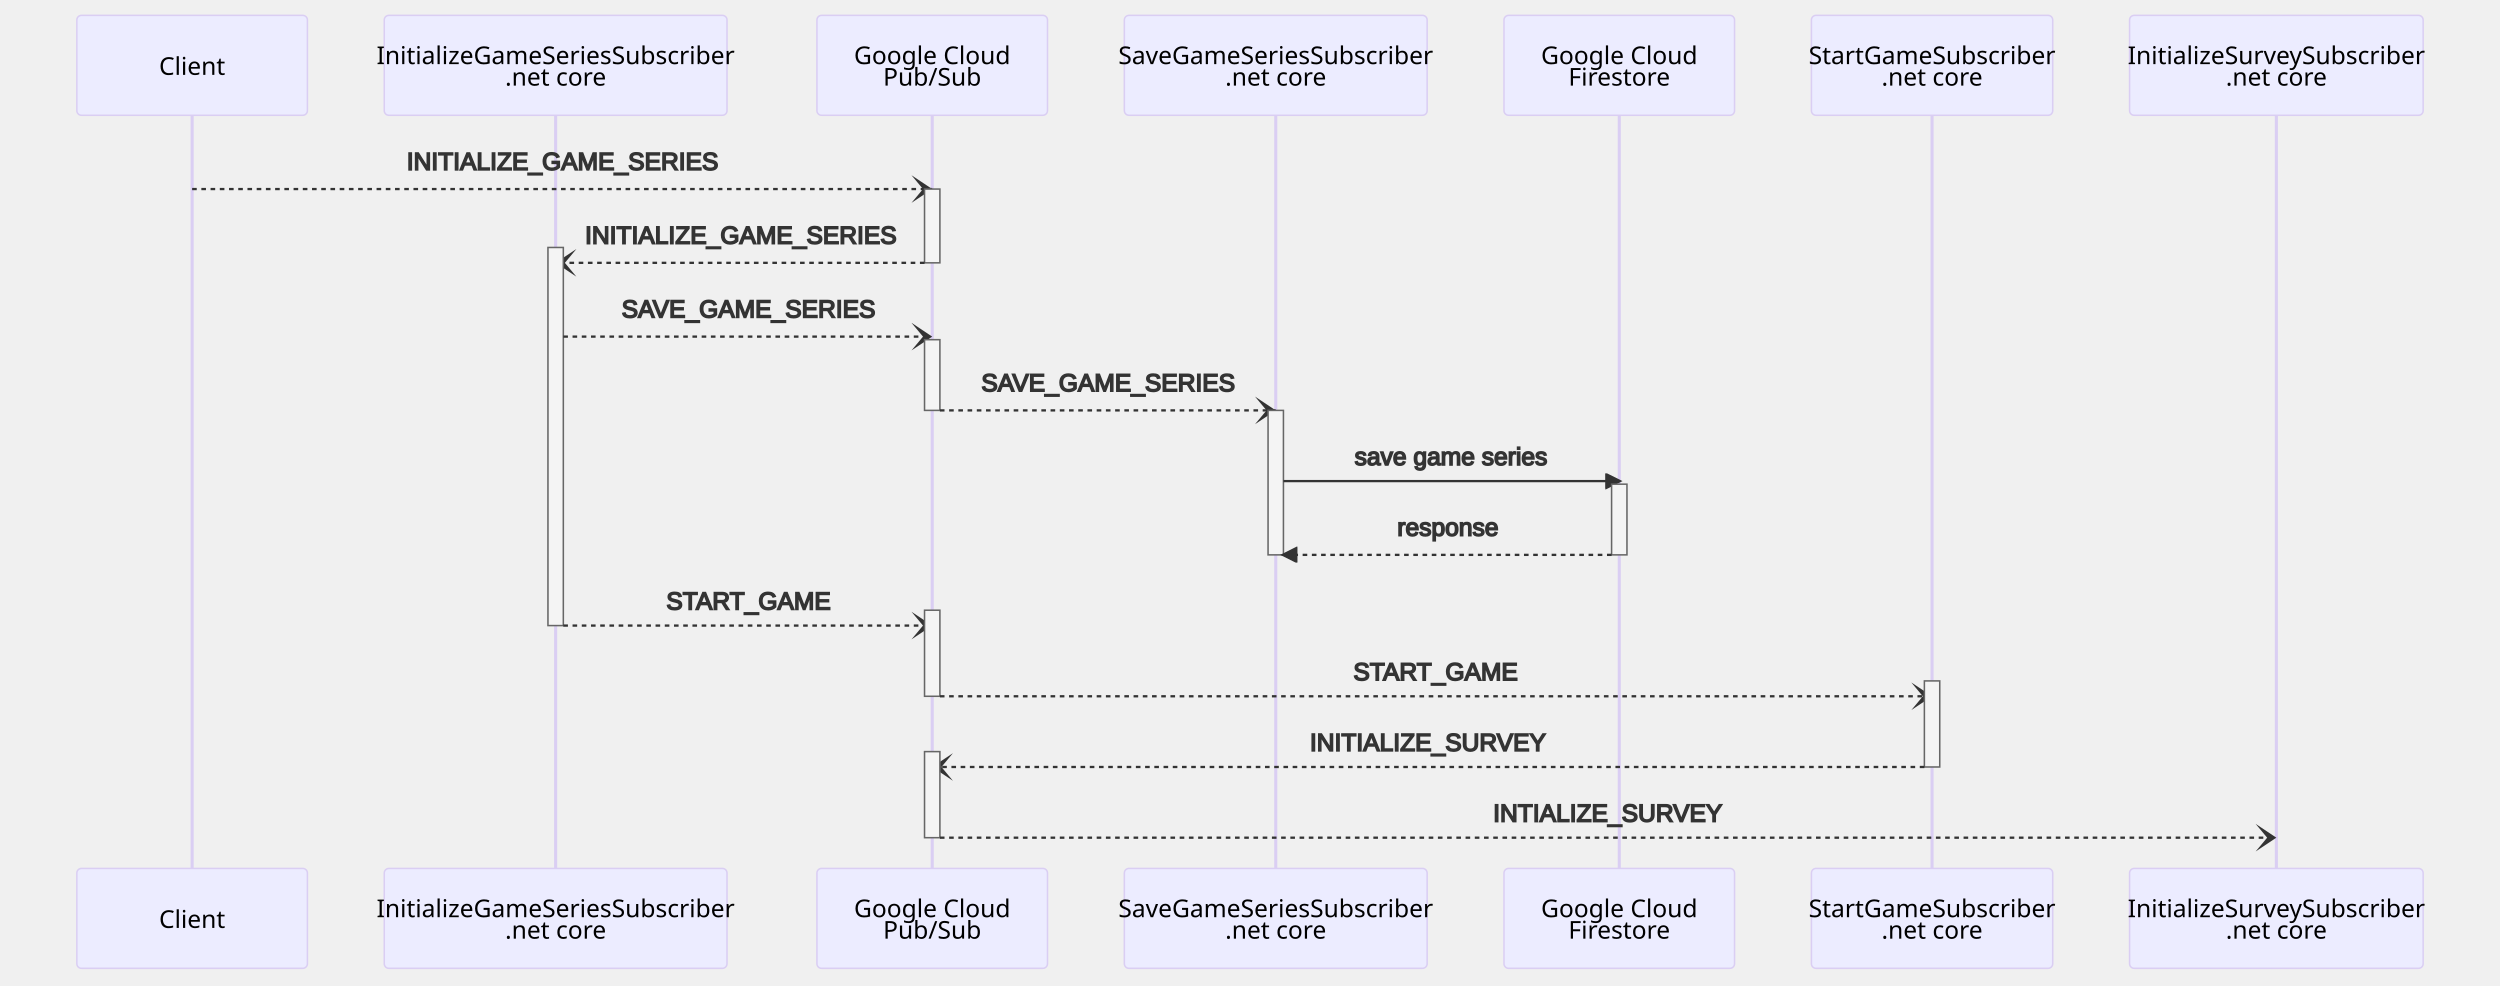
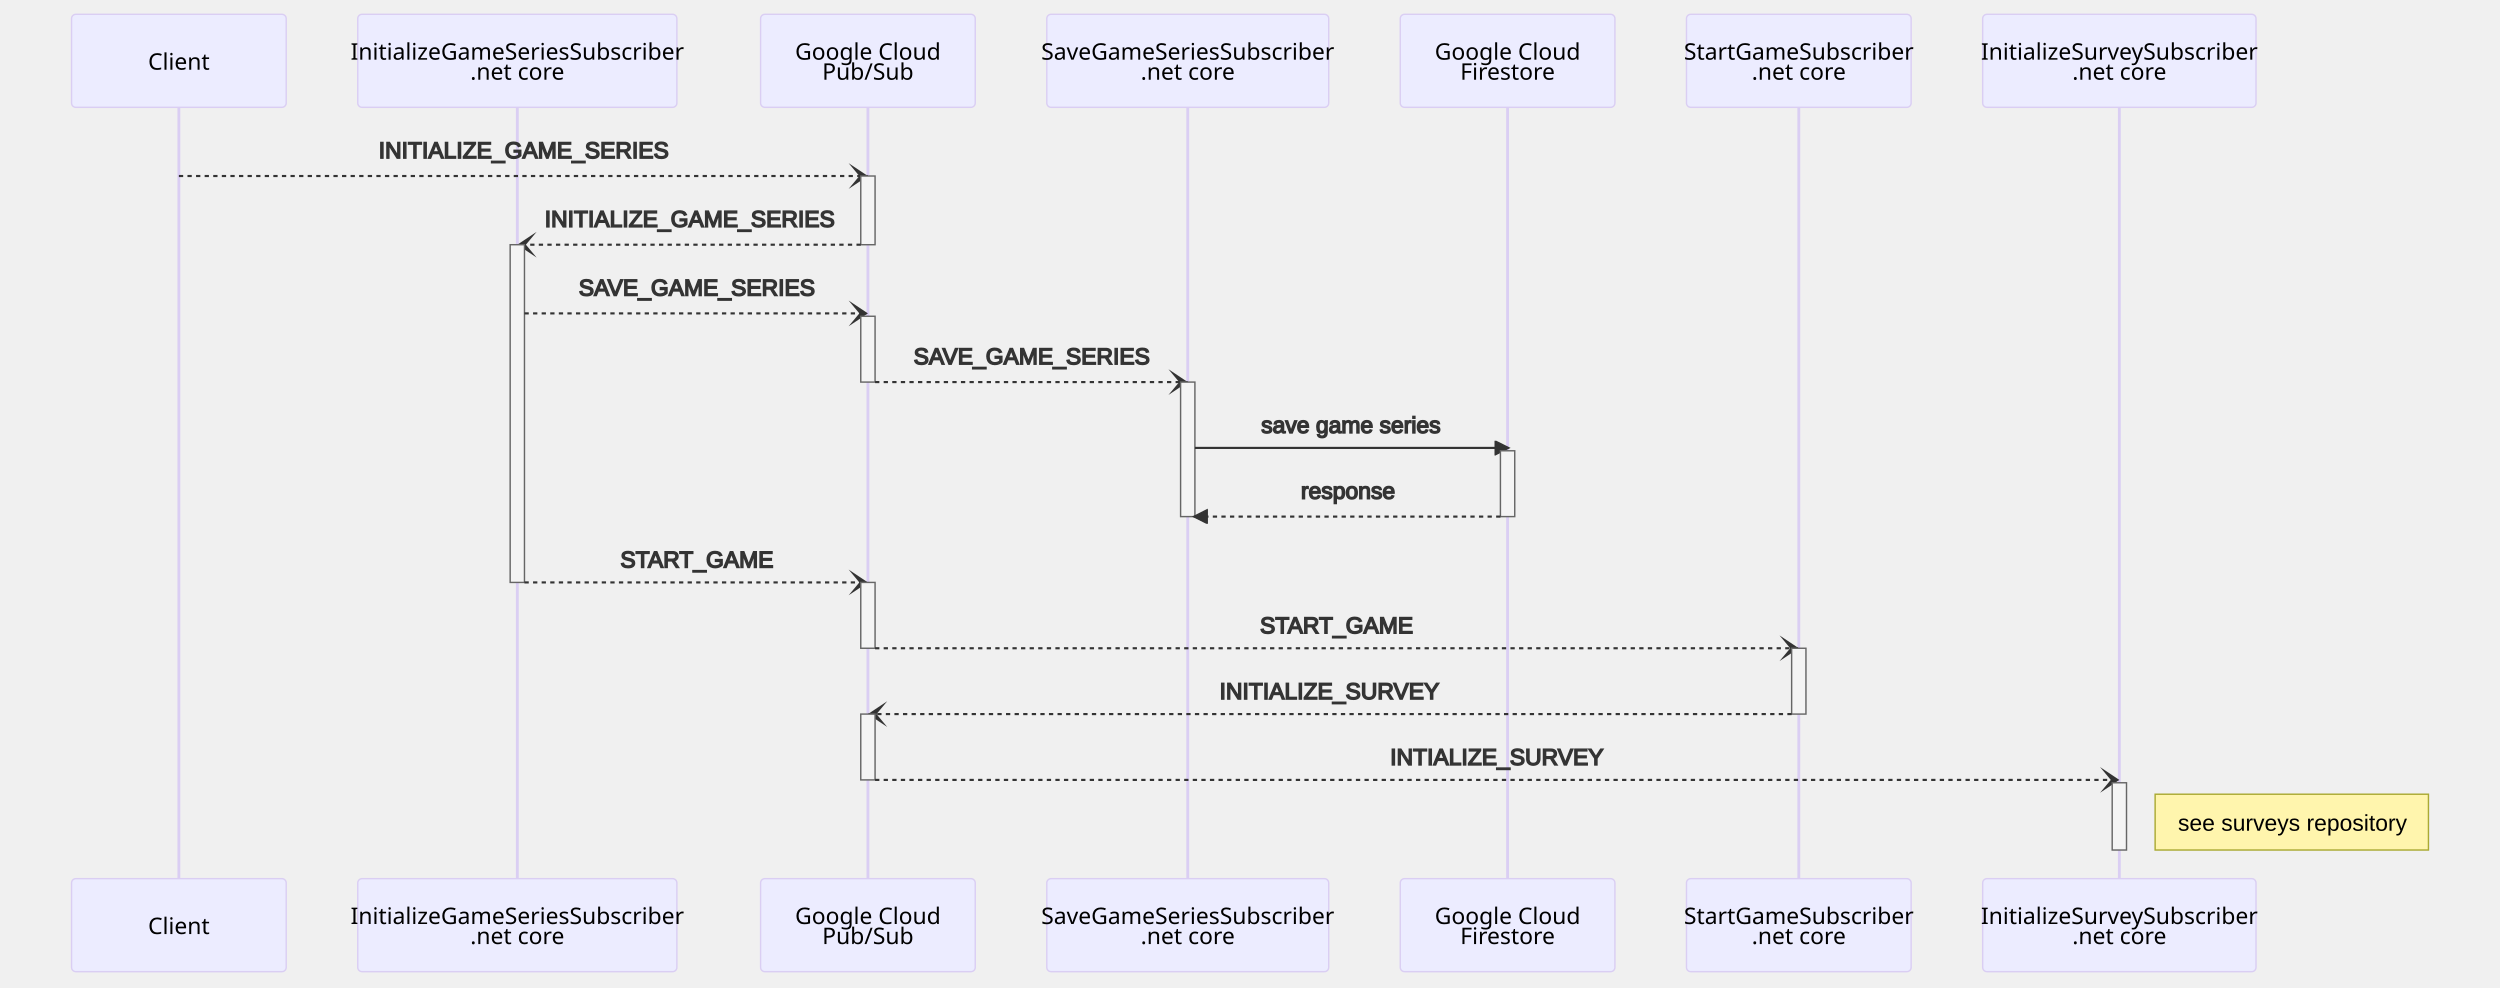
- <svg xmlns="http://www.w3.org/2000/svg" id="graph-div" width="100%" height="641" style="max-width: 1626.5px;" viewBox="-50 -10 1626.5 641">
+ <svg xmlns="http://www.w3.org/2000/svg" id="graph-div" width="100%" height="690" style="max-width: 1747px;" viewBox="-50 -10 1747 690">
  <style>#graph-div {font-family:"trebuchet ms",verdana,arial,sans-serif;font-size:16px;fill:#333;}#graph-div .error-icon{fill:#552222;}#graph-div .error-text{fill:#552222;stroke:#552222;}#graph-div .edge-thickness-normal{stroke-width:2px;}#graph-div .edge-thickness-thick{stroke-width:3.5px;}#graph-div .edge-pattern-solid{stroke-dasharray:0;}#graph-div .edge-pattern-dashed{stroke-dasharray:3;}#graph-div .edge-pattern-dotted{stroke-dasharray:2;}#graph-div .marker{fill:#333333;stroke:#333333;}#graph-div .marker.cross{stroke:#333333;}#graph-div svg{font-family:"trebuchet ms",verdana,arial,sans-serif;font-size:16px;}#graph-div .actor{stroke:hsl(259.626, 59.777%, 87.902%);fill:#ECECFF;}#graph-div text.actor&gt;tspan{fill:black;stroke:none;}#graph-div .actor-line{stroke:grey;}#graph-div .messageLine0{stroke-width:1.5;stroke-dasharray:none;stroke:#333;}#graph-div .messageLine1{stroke-width:1.5;stroke-dasharray:2,2;stroke:#333;}#graph-div #arrowhead path{fill:#333;stroke:#333;}#graph-div .sequenceNumber{fill:white;}#graph-div #sequencenumber{fill:#333;}#graph-div #crosshead path{fill:#333;stroke:#333;}#graph-div .messageText{fill:#333;stroke:#333;}#graph-div .labelBox{stroke:hsl(259.626, 59.777%, 87.902%);fill:#ECECFF;}#graph-div .labelText,#graph-div .labelText&gt;tspan{fill:black;stroke:none;}#graph-div .loopText,#graph-div .loopText&gt;tspan{fill:black;stroke:none;}#graph-div .loopLine{stroke-width:2px;stroke-dasharray:2,2;stroke:hsl(259.626, 59.777%, 87.902%);fill:hsl(259.626, 59.777%, 87.902%);}#graph-div .note{stroke:#aaaa33;fill:#fff5ad;}#graph-div .noteText,#graph-div .noteText&gt;tspan{fill:black;stroke:none;}#graph-div .activation0{fill:#f4f4f4;stroke:#666;}#graph-div .activation1{fill:#f4f4f4;stroke:#666;}#graph-div .activation2{fill:#f4f4f4;stroke:#666;}#graph-div .actorPopupMenu{position:absolute;}#graph-div .actorPopupMenuPanel{position:absolute;fill:#ECECFF;box-shadow:0px 8px 16px 0px rgba(0,0,0,0.2);filter:drop-shadow(3px 5px 2px rgb(0 0 0 / 0.4));}#graph-div .actor-man line{stroke:hsl(259.626, 59.777%, 87.902%);fill:#ECECFF;}#graph-div .actor-man circle,#graph-div line{stroke:hsl(259.626, 59.777%, 87.902%);fill:#ECECFF;stroke-width:2px;}#graph-div :root{--mermaid-font-family:"trebuchet ms",verdana,arial,sans-serif;}</style>
  <g />
  <defs>
    <symbol id="computer" width="24" height="24">
      <path transform="scale(.5)" d="M2 2v13h20v-13h-20zm18 11h-16v-9h16v9zm-10.228 6l.466-1h3.524l.467 1h-4.457zm14.228 3h-24l2-6h2.104l-1.33 4h18.45l-1.297-4h2.073l2 6zm-5-10h-14v-7h14v7z" />
    </symbol>
  </defs>
  <defs>
    <symbol id="database" fill-rule="evenodd" clip-rule="evenodd">
      <path transform="scale(.5)" d="M12.258.001l.256.004.255.005.253.008.251.01.249.012.247.015.246.016.242.019.241.02.239.023.236.024.233.027.231.028.229.031.225.032.223.034.22.036.217.038.214.04.211.041.208.043.205.045.201.046.198.048.194.05.191.051.187.053.183.054.18.056.175.057.172.059.168.06.163.061.16.063.155.064.15.066.074.033.073.033.071.034.07.034.069.035.068.035.067.035.066.035.064.036.064.036.062.036.06.036.06.037.058.037.058.037.055.038.055.038.053.038.052.038.051.039.05.039.048.039.047.039.045.04.044.04.043.04.041.04.04.041.039.041.037.041.036.041.034.041.033.042.032.042.03.042.029.042.027.042.026.043.024.043.023.043.021.043.02.043.018.044.017.043.015.044.013.044.012.044.011.045.009.044.007.045.006.045.004.045.002.045.001.045v17l-.001.045-.002.045-.004.045-.006.045-.007.045-.009.044-.011.045-.012.044-.013.044-.015.044-.017.043-.018.044-.02.043-.021.043-.023.043-.024.043-.026.043-.027.042-.029.042-.03.042-.032.042-.033.042-.034.041-.036.041-.037.041-.039.041-.04.041-.041.04-.043.04-.044.04-.045.04-.047.039-.048.039-.05.039-.051.039-.052.038-.053.038-.055.038-.055.038-.058.037-.058.037-.06.037-.06.036-.062.036-.064.036-.064.036-.066.035-.067.035-.068.035-.069.035-.07.034-.071.034-.073.033-.074.033-.15.066-.155.064-.16.063-.163.061-.168.06-.172.059-.175.057-.18.056-.183.054-.187.053-.191.051-.194.05-.198.048-.201.046-.205.045-.208.043-.211.041-.214.04-.217.038-.22.036-.223.034-.225.032-.229.031-.231.028-.233.027-.236.024-.239.023-.241.02-.242.019-.246.016-.247.015-.249.012-.251.01-.253.008-.255.005-.256.004-.258.001-.258-.001-.256-.004-.255-.005-.253-.008-.251-.01-.249-.012-.247-.015-.245-.016-.243-.019-.241-.02-.238-.023-.236-.024-.234-.027-.231-.028-.228-.031-.226-.032-.223-.034-.22-.036-.217-.038-.214-.04-.211-.041-.208-.043-.204-.045-.201-.046-.198-.048-.195-.05-.19-.051-.187-.053-.184-.054-.179-.056-.176-.057-.172-.059-.167-.06-.164-.061-.159-.063-.155-.064-.151-.066-.074-.033-.072-.033-.072-.034-.07-.034-.069-.035-.068-.035-.067-.035-.066-.035-.064-.036-.063-.036-.062-.036-.061-.036-.06-.037-.058-.037-.057-.037-.056-.038-.055-.038-.053-.038-.052-.038-.051-.039-.049-.039-.049-.039-.046-.039-.046-.04-.044-.04-.043-.04-.041-.04-.04-.041-.039-.041-.037-.041-.036-.041-.034-.041-.033-.042-.032-.042-.03-.042-.029-.042-.027-.042-.026-.043-.024-.043-.023-.043-.021-.043-.02-.043-.018-.044-.017-.043-.015-.044-.013-.044-.012-.044-.011-.045-.009-.044-.007-.045-.006-.045-.004-.045-.002-.045-.001-.045v-17l.001-.045.002-.045.004-.045.006-.045.007-.045.009-.044.011-.045.012-.044.013-.044.015-.044.017-.043.018-.044.02-.043.021-.043.023-.043.024-.043.026-.043.027-.042.029-.042.03-.042.032-.042.033-.042.034-.041.036-.041.037-.041.039-.041.04-.041.041-.04.043-.04.044-.04.046-.04.046-.039.049-.039.049-.039.051-.039.052-.038.053-.038.055-.038.056-.038.057-.037.058-.037.06-.037.061-.036.062-.036.063-.036.064-.036.066-.035.067-.035.068-.035.069-.035.07-.034.072-.034.072-.033.074-.033.151-.066.155-.064.159-.063.164-.061.167-.06.172-.059.176-.057.179-.056.184-.054.187-.053.19-.051.195-.05.198-.048.201-.046.204-.045.208-.043.211-.041.214-.04.217-.038.22-.036.223-.034.226-.032.228-.031.231-.028.234-.027.236-.024.238-.023.241-.02.243-.019.245-.016.247-.015.249-.012.251-.01.253-.008.255-.005.256-.004.258-.001.258.001zm-9.258 20.499v.01l.001.021.003.021.004.022.005.021.006.022.007.022.009.023.01.022.011.023.012.023.013.023.015.023.016.024.017.023.018.024.019.024.021.024.022.025.023.024.024.025.052.049.056.05.061.051.066.051.07.051.075.051.079.052.084.052.088.052.092.052.097.052.102.051.105.052.11.052.114.051.119.051.123.051.127.05.131.05.135.05.139.048.144.049.147.047.152.047.155.047.16.045.163.045.167.043.171.043.176.041.178.041.183.039.187.039.19.037.194.035.197.035.202.033.204.031.209.03.212.029.216.027.219.025.222.024.226.021.23.02.233.018.236.016.24.015.243.012.246.01.249.008.253.005.256.004.259.001.26-.001.257-.004.254-.005.25-.008.247-.011.244-.012.241-.014.237-.016.233-.018.231-.021.226-.021.224-.024.22-.026.216-.027.212-.028.21-.031.205-.031.202-.034.198-.034.194-.036.191-.037.187-.039.183-.04.179-.04.175-.042.172-.043.168-.044.163-.045.16-.046.155-.046.152-.047.148-.048.143-.049.139-.049.136-.05.131-.05.126-.05.123-.051.118-.052.114-.051.11-.052.106-.052.101-.052.096-.052.092-.052.088-.053.083-.051.079-.052.074-.052.07-.051.065-.051.06-.051.056-.05.051-.05.023-.024.023-.025.021-.024.02-.024.019-.024.018-.024.017-.024.015-.023.014-.024.013-.023.012-.023.01-.023.01-.022.008-.022.006-.022.006-.022.004-.022.004-.021.001-.021.001-.021v-4.127l-.077.055-.08.053-.083.054-.085.053-.087.052-.09.052-.093.051-.095.05-.097.05-.1.049-.102.049-.105.048-.106.047-.109.047-.111.046-.114.045-.115.045-.118.044-.12.043-.122.042-.124.042-.126.041-.128.04-.13.04-.132.038-.134.038-.135.037-.138.037-.139.035-.142.035-.143.034-.144.033-.147.032-.148.031-.15.03-.151.03-.153.029-.154.027-.156.027-.158.026-.159.025-.161.024-.162.023-.163.022-.165.021-.166.02-.167.019-.169.018-.169.017-.171.016-.173.015-.173.014-.175.013-.175.012-.177.011-.178.01-.179.008-.179.008-.181.006-.182.005-.182.004-.184.003-.184.002h-.37l-.184-.002-.184-.003-.182-.004-.182-.005-.181-.006-.179-.008-.179-.008-.178-.01-.176-.011-.176-.012-.175-.013-.173-.014-.172-.015-.171-.016-.17-.017-.169-.018-.167-.019-.166-.02-.165-.021-.163-.022-.162-.023-.161-.024-.159-.025-.157-.026-.156-.027-.155-.027-.153-.029-.151-.03-.15-.03-.148-.031-.146-.032-.145-.033-.143-.034-.141-.035-.14-.035-.137-.037-.136-.037-.134-.038-.132-.038-.13-.04-.128-.04-.126-.041-.124-.042-.122-.042-.12-.044-.117-.043-.116-.045-.113-.045-.112-.046-.109-.047-.106-.047-.105-.048-.102-.049-.1-.049-.097-.05-.095-.05-.093-.052-.09-.051-.087-.052-.085-.053-.083-.054-.08-.054-.077-.054v4.127zm0-5.654v.011l.001.021.003.021.004.021.005.022.006.022.007.022.009.022.01.022.011.023.012.023.013.023.015.024.016.023.017.024.018.024.019.024.021.024.022.024.023.025.024.024.052.05.056.05.061.05.066.051.07.051.075.052.079.051.084.052.088.052.092.052.097.052.102.052.105.052.11.051.114.051.119.052.123.05.127.051.131.05.135.049.139.049.144.048.147.048.152.047.155.046.16.045.163.045.167.044.171.042.176.042.178.04.183.04.187.038.19.037.194.036.197.034.202.033.204.032.209.03.212.028.216.027.219.025.222.024.226.022.23.02.233.018.236.016.24.014.243.012.246.01.249.008.253.006.256.003.259.001.26-.001.257-.003.254-.006.25-.008.247-.01.244-.012.241-.015.237-.016.233-.018.231-.02.226-.022.224-.024.22-.025.216-.027.212-.029.21-.03.205-.032.202-.033.198-.035.194-.036.191-.037.187-.039.183-.039.179-.041.175-.042.172-.043.168-.044.163-.045.16-.045.155-.047.152-.047.148-.048.143-.048.139-.05.136-.049.131-.05.126-.051.123-.051.118-.051.114-.052.11-.052.106-.052.101-.052.096-.052.092-.052.088-.052.083-.052.079-.052.074-.051.07-.052.065-.051.06-.05.056-.051.051-.049.023-.025.023-.024.021-.025.02-.024.019-.024.018-.024.017-.024.015-.023.014-.023.013-.024.012-.022.01-.023.01-.023.008-.022.006-.022.006-.022.004-.021.004-.022.001-.021.001-.021v-4.139l-.077.054-.08.054-.083.054-.085.052-.087.053-.09.051-.093.051-.095.051-.097.05-.1.049-.102.049-.105.048-.106.047-.109.047-.111.046-.114.045-.115.044-.118.044-.12.044-.122.042-.124.042-.126.041-.128.04-.13.039-.132.039-.134.038-.135.037-.138.036-.139.036-.142.035-.143.033-.144.033-.147.033-.148.031-.15.03-.151.03-.153.028-.154.028-.156.027-.158.026-.159.025-.161.024-.162.023-.163.022-.165.021-.166.02-.167.019-.169.018-.169.017-.171.016-.173.015-.173.014-.175.013-.175.012-.177.011-.178.009-.179.009-.179.007-.181.007-.182.005-.182.004-.184.003-.184.002h-.37l-.184-.002-.184-.003-.182-.004-.182-.005-.181-.007-.179-.007-.179-.009-.178-.009-.176-.011-.176-.012-.175-.013-.173-.014-.172-.015-.171-.016-.17-.017-.169-.018-.167-.019-.166-.02-.165-.021-.163-.022-.162-.023-.161-.024-.159-.025-.157-.026-.156-.027-.155-.028-.153-.028-.151-.03-.15-.03-.148-.031-.146-.033-.145-.033-.143-.033-.141-.035-.14-.036-.137-.036-.136-.037-.134-.038-.132-.039-.13-.039-.128-.04-.126-.041-.124-.042-.122-.043-.12-.043-.117-.044-.116-.044-.113-.046-.112-.046-.109-.046-.106-.047-.105-.048-.102-.049-.1-.049-.097-.05-.095-.051-.093-.051-.09-.051-.087-.053-.085-.052-.083-.054-.08-.054-.077-.054v4.139zm0-5.666v.011l.001.02.003.022.004.021.005.022.006.021.007.022.009.023.01.022.011.023.012.023.013.023.015.023.016.024.017.024.018.023.019.024.021.025.022.024.023.024.024.025.052.05.056.05.061.05.066.051.07.051.075.052.079.051.084.052.088.052.092.052.097.052.102.052.105.051.11.052.114.051.119.051.123.051.127.05.131.05.135.05.139.049.144.048.147.048.152.047.155.046.16.045.163.045.167.043.171.043.176.042.178.04.183.04.187.038.19.037.194.036.197.034.202.033.204.032.209.03.212.028.216.027.219.025.222.024.226.021.23.02.233.018.236.017.24.014.243.012.246.01.249.008.253.006.256.003.259.001.26-.001.257-.003.254-.006.25-.008.247-.01.244-.013.241-.014.237-.016.233-.018.231-.02.226-.022.224-.024.22-.025.216-.027.212-.029.21-.03.205-.032.202-.033.198-.035.194-.036.191-.037.187-.039.183-.039.179-.041.175-.042.172-.043.168-.044.163-.045.16-.045.155-.047.152-.047.148-.048.143-.049.139-.049.136-.049.131-.051.126-.05.123-.051.118-.052.114-.051.11-.052.106-.052.101-.052.096-.052.092-.052.088-.052.083-.052.079-.052.074-.052.07-.051.065-.051.06-.051.056-.05.051-.049.023-.025.023-.025.021-.024.02-.024.019-.024.018-.024.017-.024.015-.023.014-.024.013-.023.012-.023.01-.022.01-.023.008-.022.006-.022.006-.022.004-.022.004-.021.001-.021.001-.021v-4.153l-.077.054-.08.054-.083.053-.085.053-.087.053-.09.051-.093.051-.095.051-.097.05-.1.049-.102.048-.105.048-.106.048-.109.046-.111.046-.114.046-.115.044-.118.044-.12.043-.122.043-.124.042-.126.041-.128.04-.13.039-.132.039-.134.038-.135.037-.138.036-.139.036-.142.034-.143.034-.144.033-.147.032-.148.032-.15.03-.151.03-.153.028-.154.028-.156.027-.158.026-.159.024-.161.024-.162.023-.163.023-.165.021-.166.02-.167.019-.169.018-.169.017-.171.016-.173.015-.173.014-.175.013-.175.012-.177.01-.178.01-.179.009-.179.007-.181.006-.182.006-.182.004-.184.003-.184.001-.185.001-.185-.001-.184-.001-.184-.003-.182-.004-.182-.006-.181-.006-.179-.007-.179-.009-.178-.01-.176-.01-.176-.012-.175-.013-.173-.014-.172-.015-.171-.016-.17-.017-.169-.018-.167-.019-.166-.02-.165-.021-.163-.023-.162-.023-.161-.024-.159-.024-.157-.026-.156-.027-.155-.028-.153-.028-.151-.03-.15-.03-.148-.032-.146-.032-.145-.033-.143-.034-.141-.034-.14-.036-.137-.036-.136-.037-.134-.038-.132-.039-.13-.039-.128-.041-.126-.041-.124-.041-.122-.043-.12-.043-.117-.044-.116-.044-.113-.046-.112-.046-.109-.046-.106-.048-.105-.048-.102-.048-.1-.05-.097-.049-.095-.051-.093-.051-.09-.052-.087-.052-.085-.053-.083-.053-.08-.054-.077-.054v4.153zm8.74-8.179l-.257.004-.254.005-.25.008-.247.011-.244.012-.241.014-.237.016-.233.018-.231.021-.226.022-.224.023-.22.026-.216.027-.212.028-.21.031-.205.032-.202.033-.198.034-.194.036-.191.038-.187.038-.183.04-.179.041-.175.042-.172.043-.168.043-.163.045-.16.046-.155.046-.152.048-.148.048-.143.048-.139.049-.136.05-.131.05-.126.051-.123.051-.118.051-.114.052-.11.052-.106.052-.101.052-.096.052-.092.052-.088.052-.083.052-.079.052-.074.051-.07.052-.065.051-.06.05-.056.05-.051.05-.023.025-.023.024-.021.024-.02.025-.019.024-.018.024-.017.023-.015.024-.014.023-.013.023-.012.023-.01.023-.01.022-.008.022-.006.023-.006.021-.004.022-.004.021-.001.021-.001.021.001.021.001.021.004.021.004.022.006.021.006.023.008.022.01.022.01.023.012.023.013.023.014.023.015.024.017.023.018.024.019.024.02.025.021.024.023.024.023.025.051.05.056.05.06.05.065.051.07.052.074.051.079.052.083.052.088.052.092.052.096.052.101.052.106.052.11.052.114.052.118.051.123.051.126.051.131.05.136.05.139.049.143.048.148.048.152.048.155.046.16.046.163.045.168.043.172.043.175.042.179.041.183.04.187.038.191.038.194.036.198.034.202.033.205.032.21.031.212.028.216.027.22.026.224.023.226.022.231.021.233.018.237.016.241.014.244.012.247.011.25.008.254.005.257.004.26.001.26-.001.257-.004.254-.005.25-.008.247-.011.244-.012.241-.014.237-.016.233-.018.231-.021.226-.022.224-.023.22-.026.216-.027.212-.028.21-.031.205-.032.202-.033.198-.034.194-.036.191-.038.187-.038.183-.04.179-.041.175-.042.172-.043.168-.043.163-.045.16-.046.155-.046.152-.048.148-.048.143-.048.139-.049.136-.05.131-.05.126-.051.123-.051.118-.051.114-.052.11-.052.106-.052.101-.052.096-.052.092-.052.088-.052.083-.052.079-.052.074-.051.07-.052.065-.051.06-.05.056-.05.051-.05.023-.025.023-.024.021-.024.02-.025.019-.024.018-.024.017-.023.015-.024.014-.023.013-.023.012-.023.01-.023.01-.022.008-.022.006-.023.006-.021.004-.022.004-.021.001-.021.001-.021-.001-.021-.001-.021-.004-.021-.004-.022-.006-.021-.006-.023-.008-.022-.01-.022-.01-.023-.012-.023-.013-.023-.014-.023-.015-.024-.017-.023-.018-.024-.019-.024-.02-.025-.021-.024-.023-.024-.023-.025-.051-.05-.056-.05-.06-.05-.065-.051-.07-.052-.074-.051-.079-.052-.083-.052-.088-.052-.092-.052-.096-.052-.101-.052-.106-.052-.11-.052-.114-.052-.118-.051-.123-.051-.126-.051-.131-.05-.136-.05-.139-.049-.143-.048-.148-.048-.152-.048-.155-.046-.16-.046-.163-.045-.168-.043-.172-.043-.175-.042-.179-.041-.183-.04-.187-.038-.191-.038-.194-.036-.198-.034-.202-.033-.205-.032-.21-.031-.212-.028-.216-.027-.22-.026-.224-.023-.226-.022-.231-.021-.233-.018-.237-.016-.241-.014-.244-.012-.247-.011-.25-.008-.254-.005-.257-.004-.26-.001-.26.001z" />
    </symbol>
  </defs>
  <defs>
    <symbol id="clock" width="24" height="24">
      <path transform="scale(.5)" d="M12 2c5.514 0 10 4.486 10 10s-4.486 10-10 10-10-4.486-10-10 4.486-10 10-10zm0-2c-6.627 0-12 5.373-12 12s5.373 12 12 12 12-5.373 12-12-5.373-12-12-12zm5.848 12.459c.202.038.202.333.001.372-1.907.361-6.045 1.111-6.547 1.111-.719 0-1.301-.582-1.301-1.301 0-.512.77-5.447 1.125-7.445.034-.192.312-.181.343.014l.985 6.238 5.394 1.011z" />
    </symbol>
  </defs>
  <g>
-     <line id="actor2512" x1="75" y1="5" x2="75" y2="575" class="200" stroke-width="0.5px" stroke="#999" />
-     <g id="root-2512">
+     <line id="actor3191" x1="75" y1="5" x2="75" y2="624" class="200" stroke-width="0.5px" stroke="#999" />
+     <g id="root-3191">
      <rect x="0" y="0" fill="#eaeaea" stroke="#666" width="150" height="65" rx="3" ry="3" class="actor" />
      <text x="75" y="32.5" style="text-anchor: middle; font-weight: 400; font-family: &quot;Open-Sans&quot;, &quot;sans-serif&quot;;" dominant-baseline="central" alignment-baseline="central" class="actor">
        <tspan x="75" dy="0">Client</tspan>
      </text>
    </g>
  </g>
  <g>
-     <line id="actor2513" x1="311.5" y1="5" x2="311.5" y2="575" class="200" stroke-width="0.5px" stroke="#999" />
-     <g id="root-2513">
+     <line id="actor3192" x1="311.5" y1="5" x2="311.5" y2="624" class="200" stroke-width="0.5px" stroke="#999" />
+     <g id="root-3192">
      <rect x="200" y="0" fill="#eaeaea" stroke="#666" width="223" height="65" rx="3" ry="3" class="actor" />
      <text x="311.5" y="32.5" style="text-anchor: middle; font-weight: 400; font-family: &quot;Open-Sans&quot;, &quot;sans-serif&quot;;" dominant-baseline="central" alignment-baseline="central" class="actor">
        <tspan x="311.5" dy="-7">InitializeGameSeriesSubscriber</tspan>
      </text>
      <text x="311.5" y="32.5" style="text-anchor: middle; font-weight: 400; font-family: &quot;Open-Sans&quot;, &quot;sans-serif&quot;;" dominant-baseline="central" alignment-baseline="central" class="actor">
        <tspan x="311.5" dy="7">.net core</tspan>
      </text>
    </g>
  </g>
  <g>
-     <line id="actor2514" x1="556.5" y1="5" x2="556.5" y2="575" class="200" stroke-width="0.5px" stroke="#999" />
-     <g id="root-2514">
+     <line id="actor3193" x1="556.5" y1="5" x2="556.5" y2="624" class="200" stroke-width="0.5px" stroke="#999" />
+     <g id="root-3193">
      <rect x="481.5" y="0" fill="#eaeaea" stroke="#666" width="150" height="65" rx="3" ry="3" class="actor" />
      <text x="556.5" y="32.5" style="text-anchor: middle; font-weight: 400; font-family: &quot;Open-Sans&quot;, &quot;sans-serif&quot;;" dominant-baseline="central" alignment-baseline="central" class="actor">
        <tspan x="556.5" dy="-7">Google Cloud</tspan>
      </text>
      <text x="556.5" y="32.5" style="text-anchor: middle; font-weight: 400; font-family: &quot;Open-Sans&quot;, &quot;sans-serif&quot;;" dominant-baseline="central" alignment-baseline="central" class="actor">
        <tspan x="556.5" dy="7">Pub/Sub</tspan>
      </text>
    </g>
  </g>
  <g>
-     <line id="actor2515" x1="780" y1="5" x2="780" y2="575" class="200" stroke-width="0.5px" stroke="#999" />
-     <g id="root-2515">
+     <line id="actor3194" x1="780" y1="5" x2="780" y2="624" class="200" stroke-width="0.5px" stroke="#999" />
+     <g id="root-3194">
      <rect x="681.5" y="0" fill="#eaeaea" stroke="#666" width="197" height="65" rx="3" ry="3" class="actor" />
      <text x="780" y="32.5" style="text-anchor: middle; font-weight: 400; font-family: &quot;Open-Sans&quot;, &quot;sans-serif&quot;;" dominant-baseline="central" alignment-baseline="central" class="actor">
        <tspan x="780" dy="-7">SaveGameSeriesSubscriber</tspan>
      </text>
      <text x="780" y="32.5" style="text-anchor: middle; font-weight: 400; font-family: &quot;Open-Sans&quot;, &quot;sans-serif&quot;;" dominant-baseline="central" alignment-baseline="central" class="actor">
        <tspan x="780" dy="7">.net core</tspan>
      </text>
    </g>
  </g>
  <g>
-     <line id="actor2516" x1="1003.5" y1="5" x2="1003.5" y2="575" class="200" stroke-width="0.5px" stroke="#999" />
-     <g id="root-2516">
+     <line id="actor3195" x1="1003.5" y1="5" x2="1003.5" y2="624" class="200" stroke-width="0.5px" stroke="#999" />
+     <g id="root-3195">
      <rect x="928.5" y="0" fill="#eaeaea" stroke="#666" width="150" height="65" rx="3" ry="3" class="actor" />
      <text x="1003.5" y="32.5" style="text-anchor: middle; font-weight: 400; font-family: &quot;Open-Sans&quot;, &quot;sans-serif&quot;;" dominant-baseline="central" alignment-baseline="central" class="actor">
        <tspan x="1003.5" dy="-7">Google Cloud</tspan>
      </text>
      <text x="1003.5" y="32.5" style="text-anchor: middle; font-weight: 400; font-family: &quot;Open-Sans&quot;, &quot;sans-serif&quot;;" dominant-baseline="central" alignment-baseline="central" class="actor">
        <tspan x="1003.5" dy="7">Firestore</tspan>
      </text>
    </g>
  </g>
  <g>
-     <line id="actor2517" x1="1207" y1="5" x2="1207" y2="575" class="200" stroke-width="0.5px" stroke="#999" />
-     <g id="root-2517">
+     <line id="actor3196" x1="1207" y1="5" x2="1207" y2="624" class="200" stroke-width="0.5px" stroke="#999" />
+     <g id="root-3196">
      <rect x="1128.5" y="0" fill="#eaeaea" stroke="#666" width="157" height="65" rx="3" ry="3" class="actor" />
      <text x="1207" y="32.5" style="text-anchor: middle; font-weight: 400; font-family: &quot;Open-Sans&quot;, &quot;sans-serif&quot;;" dominant-baseline="central" alignment-baseline="central" class="actor">
        <tspan x="1207" dy="-7">StartGameSubscriber</tspan>
      </text>
      <text x="1207" y="32.5" style="text-anchor: middle; font-weight: 400; font-family: &quot;Open-Sans&quot;, &quot;sans-serif&quot;;" dominant-baseline="central" alignment-baseline="central" class="actor">
        <tspan x="1207" dy="7">.net core</tspan>
      </text>
    </g>
  </g>
  <g>
-     <line id="actor2518" x1="1431" y1="5" x2="1431" y2="575" class="200" stroke-width="0.5px" stroke="#999" />
-     <g id="root-2518">
+     <line id="actor3197" x1="1431" y1="5" x2="1431" y2="624" class="200" stroke-width="0.5px" stroke="#999" />
+     <g id="root-3197">
      <rect x="1335.5" y="0" fill="#eaeaea" stroke="#666" width="191" height="65" rx="3" ry="3" class="actor" />
      <text x="1431" y="32.5" style="text-anchor: middle; font-weight: 400; font-family: &quot;Open-Sans&quot;, &quot;sans-serif&quot;;" dominant-baseline="central" alignment-baseline="central" class="actor">
        <tspan x="1431" dy="-7">InitializeSurveySubscriber</tspan>
      </text>
      <text x="1431" y="32.5" style="text-anchor: middle; font-weight: 400; font-family: &quot;Open-Sans&quot;, &quot;sans-serif&quot;;" dominant-baseline="central" alignment-baseline="central" class="actor">
        <tspan x="1431" dy="7">.net core</tspan>
      </text>
    </g>
  </g>
  <defs>
    <marker id="arrowhead" refX="9" refY="5" markerUnits="userSpaceOnUse" markerWidth="12" markerHeight="12" orient="auto">
      <path d="M 0 0 L 10 5 L 0 10 z" />
    </marker>
  </defs>
  <defs>
    <marker id="crosshead" markerWidth="15" markerHeight="8" orient="auto" refX="16" refY="4">
      <path fill="black" stroke="#000000" style="stroke-dasharray: 0px, 0px;" stroke-width="1px" d="M 9,2 V 6 L16,4 Z" />
      <path fill="none" stroke="#000000" style="stroke-dasharray: 0px, 0px;" stroke-width="1px" d="M 0,1 L 6,7 M 6,1 L 0,7" />
    </marker>
  </defs>
  <defs>
    <marker id="filled-head" refX="18" refY="7" markerWidth="20" markerHeight="28" orient="auto">
      <path d="M 18,7 L9,13 L14,7 L9,1 Z" />
    </marker>
  </defs>
  <defs>
    <marker id="sequencenumber" refX="15" refY="15" markerWidth="60" markerHeight="40" orient="auto">
      <circle cx="15" cy="15" r="6" />
    </marker>
  </defs>
  <text x="316" y="80" text-anchor="middle" dominant-baseline="middle" alignment-baseline="middle" style="font-family: &quot;trebuchet ms&quot;, verdana, arial, sans-serif; font-weight: 400;" class="messageText" dy="1em">INITIALIZE_GAME_SERIES</text>
  <line x1="75" y1="113" x2="556.5" y2="113" style="stroke-dasharray: 3px, 3px; fill: none;" class="messageLine1" stroke-width="2" stroke="none" marker-end="url(#filled-head)" />
  <g>
    <rect x="551.5" y="113" fill="#EDF2AE" stroke="#666" width="10" height="48" rx="0" ry="0" class="activation0" />
  </g>
  <text x="432" y="128" text-anchor="middle" dominant-baseline="middle" alignment-baseline="middle" style="font-family: &quot;trebuchet ms&quot;, verdana, arial, sans-serif; font-weight: 400;" class="messageText" dy="1em">INITIALIZE_GAME_SERIES</text>
  <line x1="551.5" y1="161" x2="311.5" y2="161" style="stroke-dasharray: 3px, 3px; fill: none;" class="messageLine1" stroke-width="2" stroke="none" marker-end="url(#filled-head)" />
  <g>
-     <rect x="306.5" y="151" fill="#EDF2AE" stroke="#666" width="10" height="246" rx="0" ry="0" class="activation0" />
+     <rect x="306.5" y="161" fill="#EDF2AE" stroke="#666" width="10" height="236" rx="0" ry="0" class="activation0" />
  </g>
  <text x="437" y="176" text-anchor="middle" dominant-baseline="middle" alignment-baseline="middle" style="font-family: &quot;trebuchet ms&quot;, verdana, arial, sans-serif; font-weight: 400;" class="messageText" dy="1em">SAVE_GAME_SERIES</text>
  <line x1="316.5" y1="209" x2="556.5" y2="209" style="stroke-dasharray: 3px, 3px; fill: none;" class="messageLine1" stroke-width="2" stroke="none" marker-end="url(#filled-head)" />
  <g>
    <rect x="551.5" y="211" fill="#EDF2AE" stroke="#666" width="10" height="46" rx="0" ry="0" class="activation0" />
  </g>
  <text x="671" y="224" text-anchor="middle" dominant-baseline="middle" alignment-baseline="middle" style="font-family: &quot;trebuchet ms&quot;, verdana, arial, sans-serif; font-weight: 400;" class="messageText" dy="1em">SAVE_GAME_SERIES</text>
  <line x1="561.5" y1="257" x2="780" y2="257" style="stroke-dasharray: 3px, 3px; fill: none;" class="messageLine1" stroke-width="2" stroke="none" marker-end="url(#filled-head)" />
  <g>
    <rect x="775" y="257" fill="#EDF2AE" stroke="#666" width="10" height="94" rx="0" ry="0" class="activation0" />
  </g>
  <text x="894" y="272" text-anchor="middle" dominant-baseline="middle" alignment-baseline="middle" style="font-family: &quot;trebuchet ms&quot;, verdana, arial, sans-serif; font-weight: 400;" class="messageText" dy="1em">save game series</text>
  <line x1="785" y1="303" x2="1003.5" y2="303" class="messageLine0" stroke-width="2" stroke="none" style="fill: none;" marker-end="url(#arrowhead)" />
  <g>
    <rect x="998.5" y="305" fill="#EDF2AE" stroke="#666" width="10" height="46" rx="0" ry="0" class="activation0" />
  </g>
  <text x="892" y="318" text-anchor="middle" dominant-baseline="middle" alignment-baseline="middle" style="font-family: &quot;trebuchet ms&quot;, verdana, arial, sans-serif; font-weight: 400;" class="messageText" dy="1em">response</text>
  <line x1="998.5" y1="351" x2="785" y2="351" style="stroke-dasharray: 3px, 3px; fill: none;" class="messageLine1" stroke-width="2" stroke="none" marker-end="url(#arrowhead)" />
  <text x="437" y="366" text-anchor="middle" dominant-baseline="middle" alignment-baseline="middle" style="font-family: &quot;trebuchet ms&quot;, verdana, arial, sans-serif; font-weight: 400;" class="messageText" dy="1em">START_GAME</text>
  <line x1="316.5" y1="397" x2="556.5" y2="397" style="stroke-dasharray: 3px, 3px; fill: none;" class="messageLine1" stroke-width="2" stroke="none" marker-end="url(#filled-head)" />
  <g>
-     <rect x="551.5" y="387" fill="#EDF2AE" stroke="#666" width="10" height="56" rx="0" ry="0" class="activation0" />
+     <rect x="551.5" y="397" fill="#EDF2AE" stroke="#666" width="10" height="46" rx="0" ry="0" class="activation0" />
  </g>
  <text x="884" y="412" text-anchor="middle" dominant-baseline="middle" alignment-baseline="middle" style="font-family: &quot;trebuchet ms&quot;, verdana, arial, sans-serif; font-weight: 400;" class="messageText" dy="1em">START_GAME</text>
  <line x1="561.5" y1="443" x2="1207" y2="443" style="stroke-dasharray: 3px, 3px; fill: none;" class="messageLine1" stroke-width="2" stroke="none" marker-end="url(#filled-head)" />
  <g>
-     <rect x="1202" y="433" fill="#EDF2AE" stroke="#666" width="10" height="56" rx="0" ry="0" class="activation0" />
+     <rect x="1202" y="443" fill="#EDF2AE" stroke="#666" width="10" height="46" rx="0" ry="0" class="activation0" />
  </g>
  <text x="879" y="458" text-anchor="middle" dominant-baseline="middle" alignment-baseline="middle" style="font-family: &quot;trebuchet ms&quot;, verdana, arial, sans-serif; font-weight: 400;" class="messageText" dy="1em">INITIALIZE_SURVEY</text>
  <line x1="1202" y1="489" x2="556.5" y2="489" style="stroke-dasharray: 3px, 3px; fill: none;" class="messageLine1" stroke-width="2" stroke="none" marker-end="url(#filled-head)" />
  <g>
-     <rect x="551.5" y="479" fill="#EDF2AE" stroke="#666" width="10" height="56" rx="0" ry="0" class="activation0" />
+     <rect x="551.5" y="489" fill="#EDF2AE" stroke="#666" width="10" height="46" rx="0" ry="0" class="activation0" />
  </g>
  <text x="996" y="504" text-anchor="middle" dominant-baseline="middle" alignment-baseline="middle" style="font-family: &quot;trebuchet ms&quot;, verdana, arial, sans-serif; font-weight: 400;" class="messageText" dy="1em">INTIALIZE_SURVEY</text>
  <line x1="561.5" y1="535" x2="1431" y2="535" style="stroke-dasharray: 3px, 3px; fill: none;" class="messageLine1" stroke-width="2" stroke="none" marker-end="url(#filled-head)" />
  <g>
-     <rect x="0" y="555" fill="#eaeaea" stroke="#666" width="150" height="65" rx="3" ry="3" class="actor" />
-     <text x="75" y="587.5" style="text-anchor: middle; font-weight: 400; font-family: &quot;Open-Sans&quot;, &quot;sans-serif&quot;;" dominant-baseline="central" alignment-baseline="central" class="actor">
+     <rect x="1426" y="537" fill="#EDF2AE" stroke="#666" width="10" height="47" rx="0" ry="0" class="activation0" />
+   </g>
+   <g>
+     <rect x="1456" y="545" fill="#EDF2AE" stroke="#666" width="191" height="39" rx="0" ry="0" class="note" />
+     <text x="1552" y="550" text-anchor="middle" dominant-baseline="middle" alignment-baseline="middle" style="font-family: &quot;trebuchet ms&quot;, verdana, arial, sans-serif; font-weight: 400;" class="noteText" dy="1em">
+       <tspan x="1552">see surveys repository</tspan>
+     </text>
+   </g>
+   <g>
+     <rect x="0" y="604" fill="#eaeaea" stroke="#666" width="150" height="65" rx="3" ry="3" class="actor" />
+     <text x="75" y="636.5" style="text-anchor: middle; font-weight: 400; font-family: &quot;Open-Sans&quot;, &quot;sans-serif&quot;;" dominant-baseline="central" alignment-baseline="central" class="actor">
      <tspan x="75" dy="0">Client</tspan>
    </text>
  </g>
  <g>
-     <rect x="200" y="555" fill="#eaeaea" stroke="#666" width="223" height="65" rx="3" ry="3" class="actor" />
-     <text x="311.5" y="587.5" style="text-anchor: middle; font-weight: 400; font-family: &quot;Open-Sans&quot;, &quot;sans-serif&quot;;" dominant-baseline="central" alignment-baseline="central" class="actor">
+     <rect x="200" y="604" fill="#eaeaea" stroke="#666" width="223" height="65" rx="3" ry="3" class="actor" />
+     <text x="311.5" y="636.5" style="text-anchor: middle; font-weight: 400; font-family: &quot;Open-Sans&quot;, &quot;sans-serif&quot;;" dominant-baseline="central" alignment-baseline="central" class="actor">
      <tspan x="311.5" dy="-7">InitializeGameSeriesSubscriber</tspan>
    </text>
-     <text x="311.5" y="587.5" style="text-anchor: middle; font-weight: 400; font-family: &quot;Open-Sans&quot;, &quot;sans-serif&quot;;" dominant-baseline="central" alignment-baseline="central" class="actor">
+     <text x="311.5" y="636.5" style="text-anchor: middle; font-weight: 400; font-family: &quot;Open-Sans&quot;, &quot;sans-serif&quot;;" dominant-baseline="central" alignment-baseline="central" class="actor">
      <tspan x="311.5" dy="7">.net core</tspan>
    </text>
  </g>
  <g>
-     <rect x="481.5" y="555" fill="#eaeaea" stroke="#666" width="150" height="65" rx="3" ry="3" class="actor" />
-     <text x="556.5" y="587.5" style="text-anchor: middle; font-weight: 400; font-family: &quot;Open-Sans&quot;, &quot;sans-serif&quot;;" dominant-baseline="central" alignment-baseline="central" class="actor">
+     <rect x="481.5" y="604" fill="#eaeaea" stroke="#666" width="150" height="65" rx="3" ry="3" class="actor" />
+     <text x="556.5" y="636.5" style="text-anchor: middle; font-weight: 400; font-family: &quot;Open-Sans&quot;, &quot;sans-serif&quot;;" dominant-baseline="central" alignment-baseline="central" class="actor">
      <tspan x="556.5" dy="-7">Google Cloud</tspan>
    </text>
-     <text x="556.5" y="587.5" style="text-anchor: middle; font-weight: 400; font-family: &quot;Open-Sans&quot;, &quot;sans-serif&quot;;" dominant-baseline="central" alignment-baseline="central" class="actor">
+     <text x="556.5" y="636.5" style="text-anchor: middle; font-weight: 400; font-family: &quot;Open-Sans&quot;, &quot;sans-serif&quot;;" dominant-baseline="central" alignment-baseline="central" class="actor">
      <tspan x="556.5" dy="7">Pub/Sub</tspan>
    </text>
  </g>
  <g>
-     <rect x="681.5" y="555" fill="#eaeaea" stroke="#666" width="197" height="65" rx="3" ry="3" class="actor" />
-     <text x="780" y="587.5" style="text-anchor: middle; font-weight: 400; font-family: &quot;Open-Sans&quot;, &quot;sans-serif&quot;;" dominant-baseline="central" alignment-baseline="central" class="actor">
+     <rect x="681.5" y="604" fill="#eaeaea" stroke="#666" width="197" height="65" rx="3" ry="3" class="actor" />
+     <text x="780" y="636.5" style="text-anchor: middle; font-weight: 400; font-family: &quot;Open-Sans&quot;, &quot;sans-serif&quot;;" dominant-baseline="central" alignment-baseline="central" class="actor">
      <tspan x="780" dy="-7">SaveGameSeriesSubscriber</tspan>
    </text>
-     <text x="780" y="587.5" style="text-anchor: middle; font-weight: 400; font-family: &quot;Open-Sans&quot;, &quot;sans-serif&quot;;" dominant-baseline="central" alignment-baseline="central" class="actor">
+     <text x="780" y="636.5" style="text-anchor: middle; font-weight: 400; font-family: &quot;Open-Sans&quot;, &quot;sans-serif&quot;;" dominant-baseline="central" alignment-baseline="central" class="actor">
      <tspan x="780" dy="7">.net core</tspan>
    </text>
  </g>
  <g>
-     <rect x="928.5" y="555" fill="#eaeaea" stroke="#666" width="150" height="65" rx="3" ry="3" class="actor" />
-     <text x="1003.5" y="587.5" style="text-anchor: middle; font-weight: 400; font-family: &quot;Open-Sans&quot;, &quot;sans-serif&quot;;" dominant-baseline="central" alignment-baseline="central" class="actor">
+     <rect x="928.5" y="604" fill="#eaeaea" stroke="#666" width="150" height="65" rx="3" ry="3" class="actor" />
+     <text x="1003.5" y="636.5" style="text-anchor: middle; font-weight: 400; font-family: &quot;Open-Sans&quot;, &quot;sans-serif&quot;;" dominant-baseline="central" alignment-baseline="central" class="actor">
      <tspan x="1003.5" dy="-7">Google Cloud</tspan>
    </text>
-     <text x="1003.5" y="587.5" style="text-anchor: middle; font-weight: 400; font-family: &quot;Open-Sans&quot;, &quot;sans-serif&quot;;" dominant-baseline="central" alignment-baseline="central" class="actor">
+     <text x="1003.5" y="636.5" style="text-anchor: middle; font-weight: 400; font-family: &quot;Open-Sans&quot;, &quot;sans-serif&quot;;" dominant-baseline="central" alignment-baseline="central" class="actor">
      <tspan x="1003.5" dy="7">Firestore</tspan>
    </text>
  </g>
  <g>
-     <rect x="1128.5" y="555" fill="#eaeaea" stroke="#666" width="157" height="65" rx="3" ry="3" class="actor" />
-     <text x="1207" y="587.5" style="text-anchor: middle; font-weight: 400; font-family: &quot;Open-Sans&quot;, &quot;sans-serif&quot;;" dominant-baseline="central" alignment-baseline="central" class="actor">
+     <rect x="1128.5" y="604" fill="#eaeaea" stroke="#666" width="157" height="65" rx="3" ry="3" class="actor" />
+     <text x="1207" y="636.5" style="text-anchor: middle; font-weight: 400; font-family: &quot;Open-Sans&quot;, &quot;sans-serif&quot;;" dominant-baseline="central" alignment-baseline="central" class="actor">
      <tspan x="1207" dy="-7">StartGameSubscriber</tspan>
    </text>
-     <text x="1207" y="587.5" style="text-anchor: middle; font-weight: 400; font-family: &quot;Open-Sans&quot;, &quot;sans-serif&quot;;" dominant-baseline="central" alignment-baseline="central" class="actor">
+     <text x="1207" y="636.5" style="text-anchor: middle; font-weight: 400; font-family: &quot;Open-Sans&quot;, &quot;sans-serif&quot;;" dominant-baseline="central" alignment-baseline="central" class="actor">
      <tspan x="1207" dy="7">.net core</tspan>
    </text>
  </g>
  <g>
-     <rect x="1335.5" y="555" fill="#eaeaea" stroke="#666" width="191" height="65" rx="3" ry="3" class="actor" />
-     <text x="1431" y="587.5" style="text-anchor: middle; font-weight: 400; font-family: &quot;Open-Sans&quot;, &quot;sans-serif&quot;;" dominant-baseline="central" alignment-baseline="central" class="actor">
+     <rect x="1335.5" y="604" fill="#eaeaea" stroke="#666" width="191" height="65" rx="3" ry="3" class="actor" />
+     <text x="1431" y="636.5" style="text-anchor: middle; font-weight: 400; font-family: &quot;Open-Sans&quot;, &quot;sans-serif&quot;;" dominant-baseline="central" alignment-baseline="central" class="actor">
      <tspan x="1431" dy="-7">InitializeSurveySubscriber</tspan>
    </text>
-     <text x="1431" y="587.5" style="text-anchor: middle; font-weight: 400; font-family: &quot;Open-Sans&quot;, &quot;sans-serif&quot;;" dominant-baseline="central" alignment-baseline="central" class="actor">
+     <text x="1431" y="636.5" style="text-anchor: middle; font-weight: 400; font-family: &quot;Open-Sans&quot;, &quot;sans-serif&quot;;" dominant-baseline="central" alignment-baseline="central" class="actor">
      <tspan x="1431" dy="7">.net core</tspan>
    </text>
  </g>
</svg>
